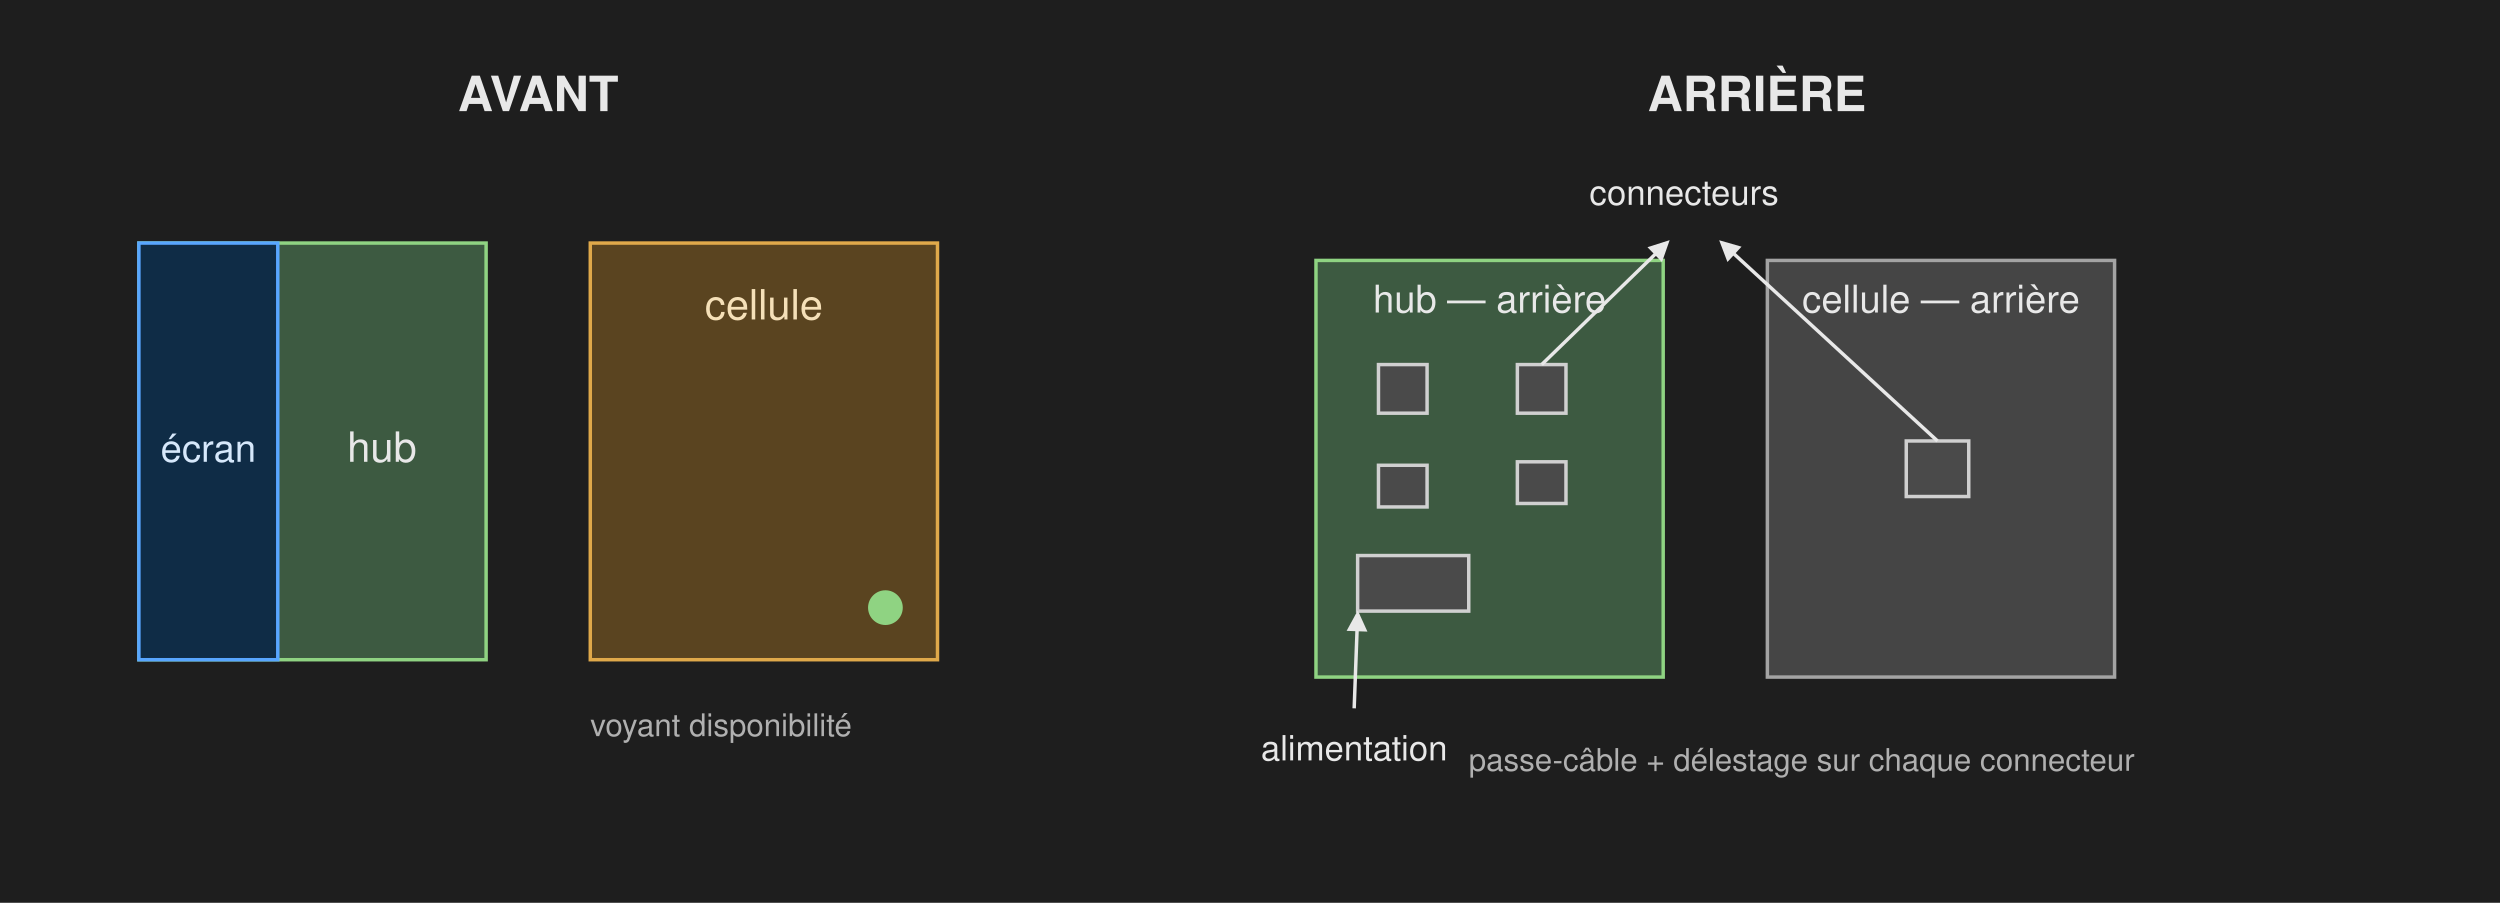
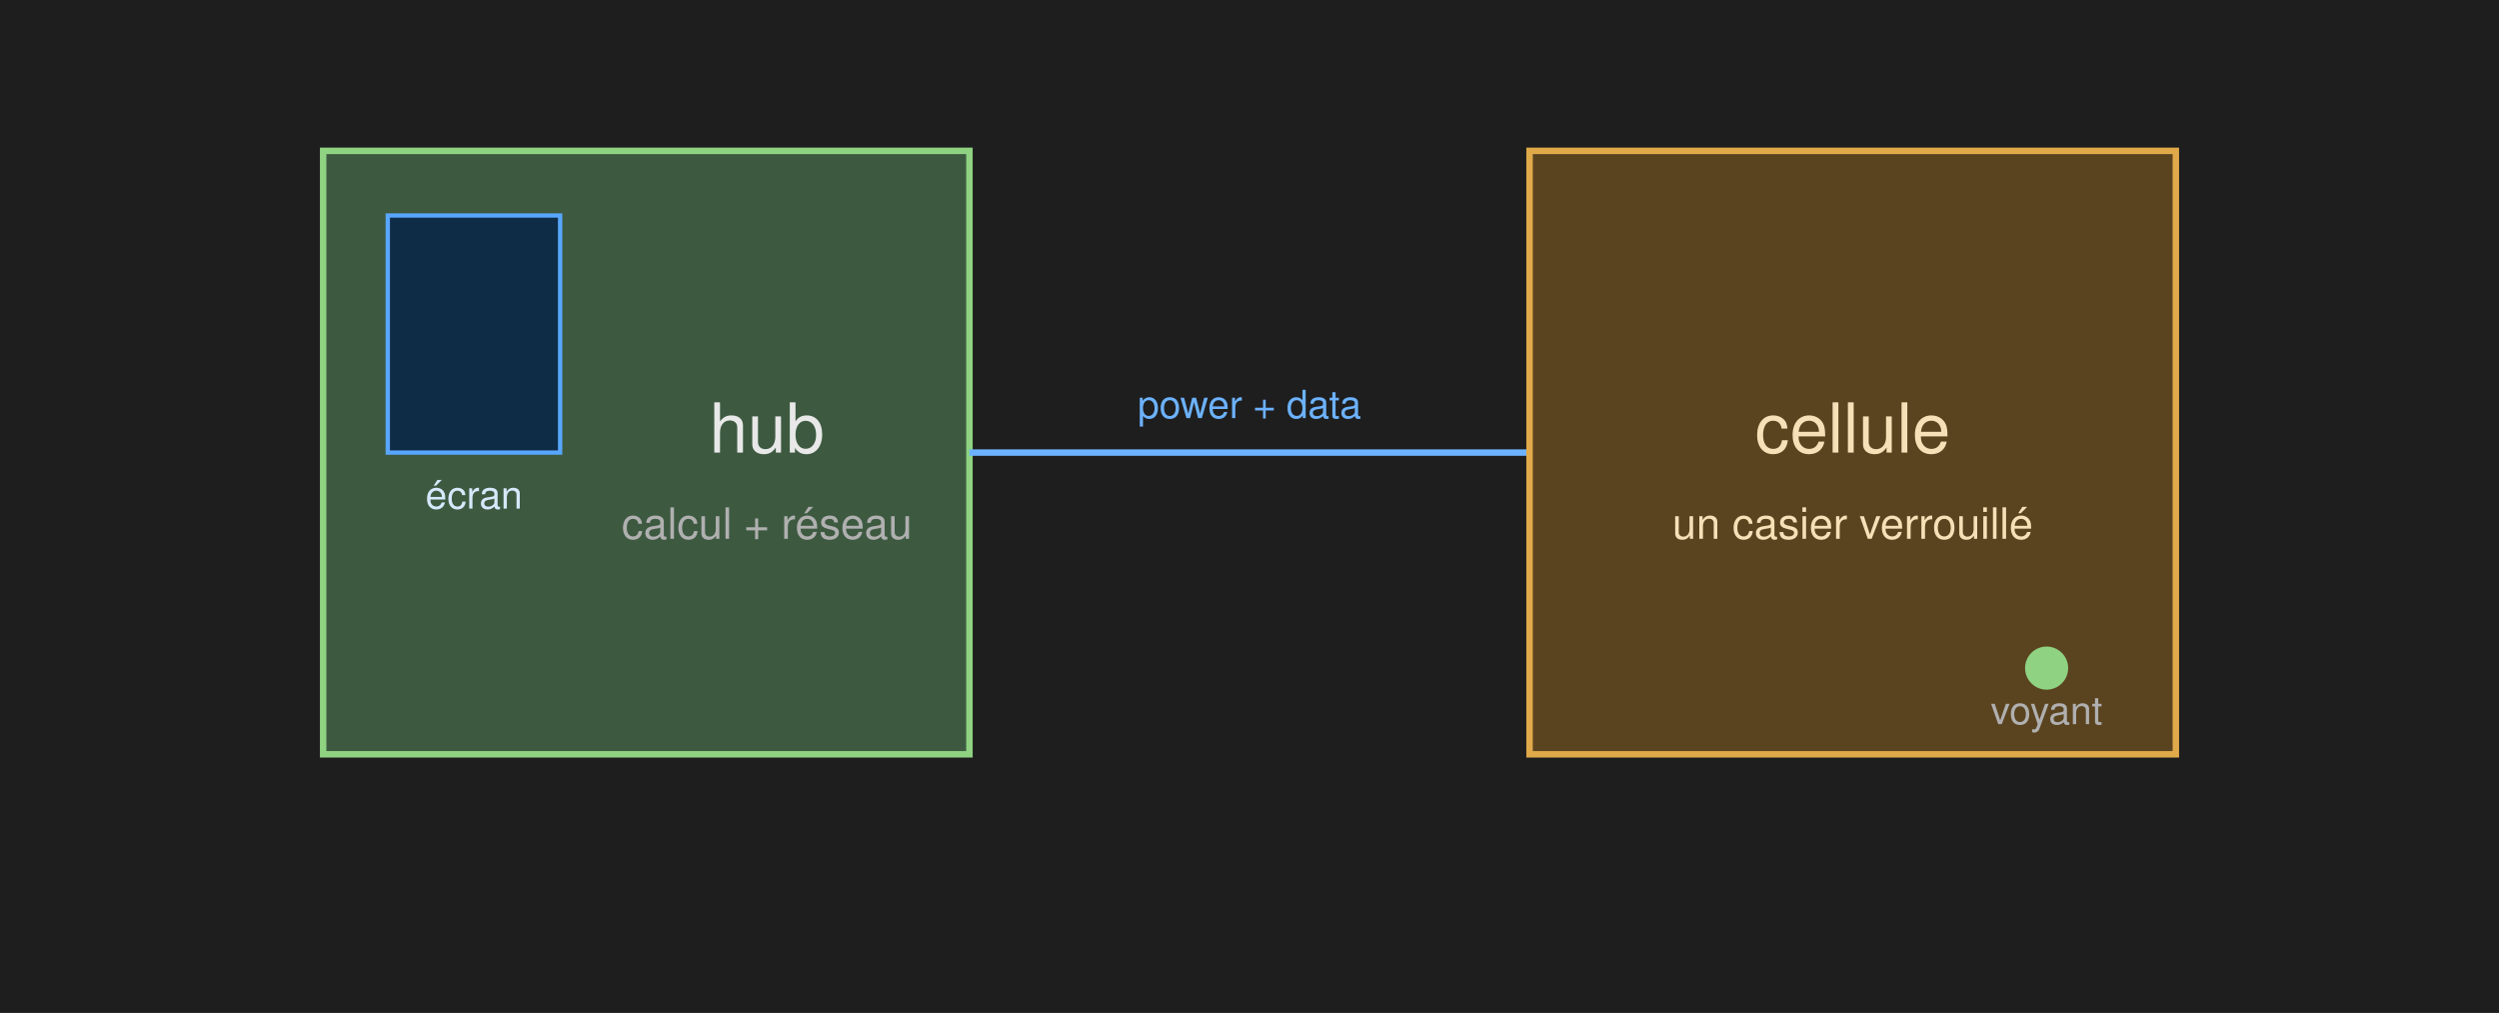
- <svg xmlns="http://www.w3.org/2000/svg" width="720" height="260" viewBox="0 0 720 260" font-family="Helvetica, Arial, sans-serif">
-   <rect width="720" height="260" fill="#1e1e1e" />
-   <defs>
-     <marker id="arrow" viewBox="0 0 10 10" refX="8" refY="5" markerWidth="6" markerHeight="6" orient="auto-start-reverse">
-       <path d="M0,0L10,5L0,10z" fill="#e8e8e8" />
-     </marker>
-   </defs>
-   <text x="155" y="32" text-anchor="middle" font-size="14" font-weight="bold" fill="#e8e8e8">AVANT</text>
-   <text x="506" y="32" text-anchor="middle" font-size="14" font-weight="bold" fill="#e8e8e8">ARRIÈRE</text>
-   <rect x="40" y="70" width="100" height="120" fill="#3d5a41" stroke="#8fd382" />
-   <rect x="40" y="70" width="40" height="120" fill="#0F2C46" stroke="#58A6FF" />
-   <text x="60" y="133" text-anchor="middle" font-size="11" fill="#D6E8FB">écran</text>
-   <text x="110" y="133" text-anchor="middle" font-size="12" fill="#e8e8e8">hub</text>
-   <rect x="170" y="70" width="100" height="120" fill="#5a4420" stroke="#e0a94a" />
-   <text x="220" y="92" text-anchor="middle" font-size="12" fill="#f5e0b8">cellule</text>
-   <circle cx="255" cy="175" r="5" fill="#8fd382" />
-   <text x="170" y="212" font-size="9" fill="#b0b0b0">voyant disponibilité</text>
-   <rect x="379" y="75" width="100" height="120" fill="#3d5a41" stroke="#8fd382" />
-   <text x="429" y="90" text-anchor="middle" font-size="11" fill="#e8e8e8">hub — arrière</text>
-   <rect x="397" y="105" width="14" height="14" fill="#4a4a4a" stroke="#d0d0d0" />
-   <rect x="437" y="105" width="14" height="14" fill="#4a4a4a" stroke="#d0d0d0" />
-   <rect x="397" y="134" width="14" height="12" fill="#4a4a4a" stroke="#d0d0d0" />
-   <rect x="437" y="133" width="14" height="12" fill="#4a4a4a" stroke="#d0d0d0" />
-   <rect x="391" y="160" width="32" height="16" fill="#4a4a4a" stroke="#d0d0d0" />
-   <rect x="509" y="75" width="100" height="120" fill="#454545" stroke="#a3a3a3" />
-   <text x="559" y="90" text-anchor="middle" font-size="11" fill="#e8e8e8">cellule — arrière</text>
-   <rect x="549" y="127" width="18" height="16" fill="#4a4a4a" stroke="#d0d0d0" />
-   <text x="485" y="59" text-anchor="middle" font-size="10" fill="#e8e8e8">connecteurs</text>
-   <line x1="444" y1="105" x2="480" y2="70" stroke="#e8e8e8" stroke-width="1" marker-end="url(#arrow)" />
-   <line x1="558" y1="127" x2="496" y2="70" stroke="#e8e8e8" stroke-width="1" marker-end="url(#arrow)" />
-   <text x="390" y="219" text-anchor="middle" font-size="10" fill="#e8e8e8">alimentation</text>
-   <line x1="390" y1="204" x2="391" y2="177" stroke="#e8e8e8" stroke-width="1" marker-end="url(#arrow)" />
-   <text x="423" y="222" font-size="9" fill="#b0b0b0">passe-câble + délestage sur chaque connecteur</text>
+ <svg xmlns="http://www.w3.org/2000/svg" width="580" height="235" viewBox="0 0 580 235" font-family="Helvetica, Arial, sans-serif">
+   <rect width="580" height="235" fill="#1e1e1e" />
+   <rect x="75" y="35" width="150" height="140" fill="#3d5a41" stroke="#8fd382" stroke-width="1.5" />
+   <rect x="90" y="50" width="40" height="55" fill="#0F2C46" stroke="#58A6FF" />
+   <text x="110" y="118" text-anchor="middle" font-size="9" fill="#D6E8FB">écran</text>
+   <text x="178" y="105" text-anchor="middle" font-size="16" fill="#e8e8e8">hub</text>
+   <text x="178" y="125" text-anchor="middle" font-size="10" fill="#b0b0b0">calcul + réseau</text>
+   <line x1="225" y1="105" x2="355" y2="105" stroke="#6cb2ff" stroke-width="1.5" />
+   <text x="290" y="97" text-anchor="middle" font-size="9" fill="#6cb2ff">power + data</text>
+   <rect x="355" y="35" width="150" height="140" fill="#5a4420" stroke="#e0a94a" stroke-width="1.5" />
+   <text x="430" y="105" text-anchor="middle" font-size="16" fill="#f5e0b8">cellule</text>
+   <text x="430" y="125" text-anchor="middle" font-size="10" fill="#f5e0b8">un casier verrouillé</text>
+   <circle cx="475" cy="155" r="5" fill="#8fd382" />
+   <text x="475" y="168" text-anchor="middle" font-size="9" fill="#b0b0b0">voyant</text>
</svg>
